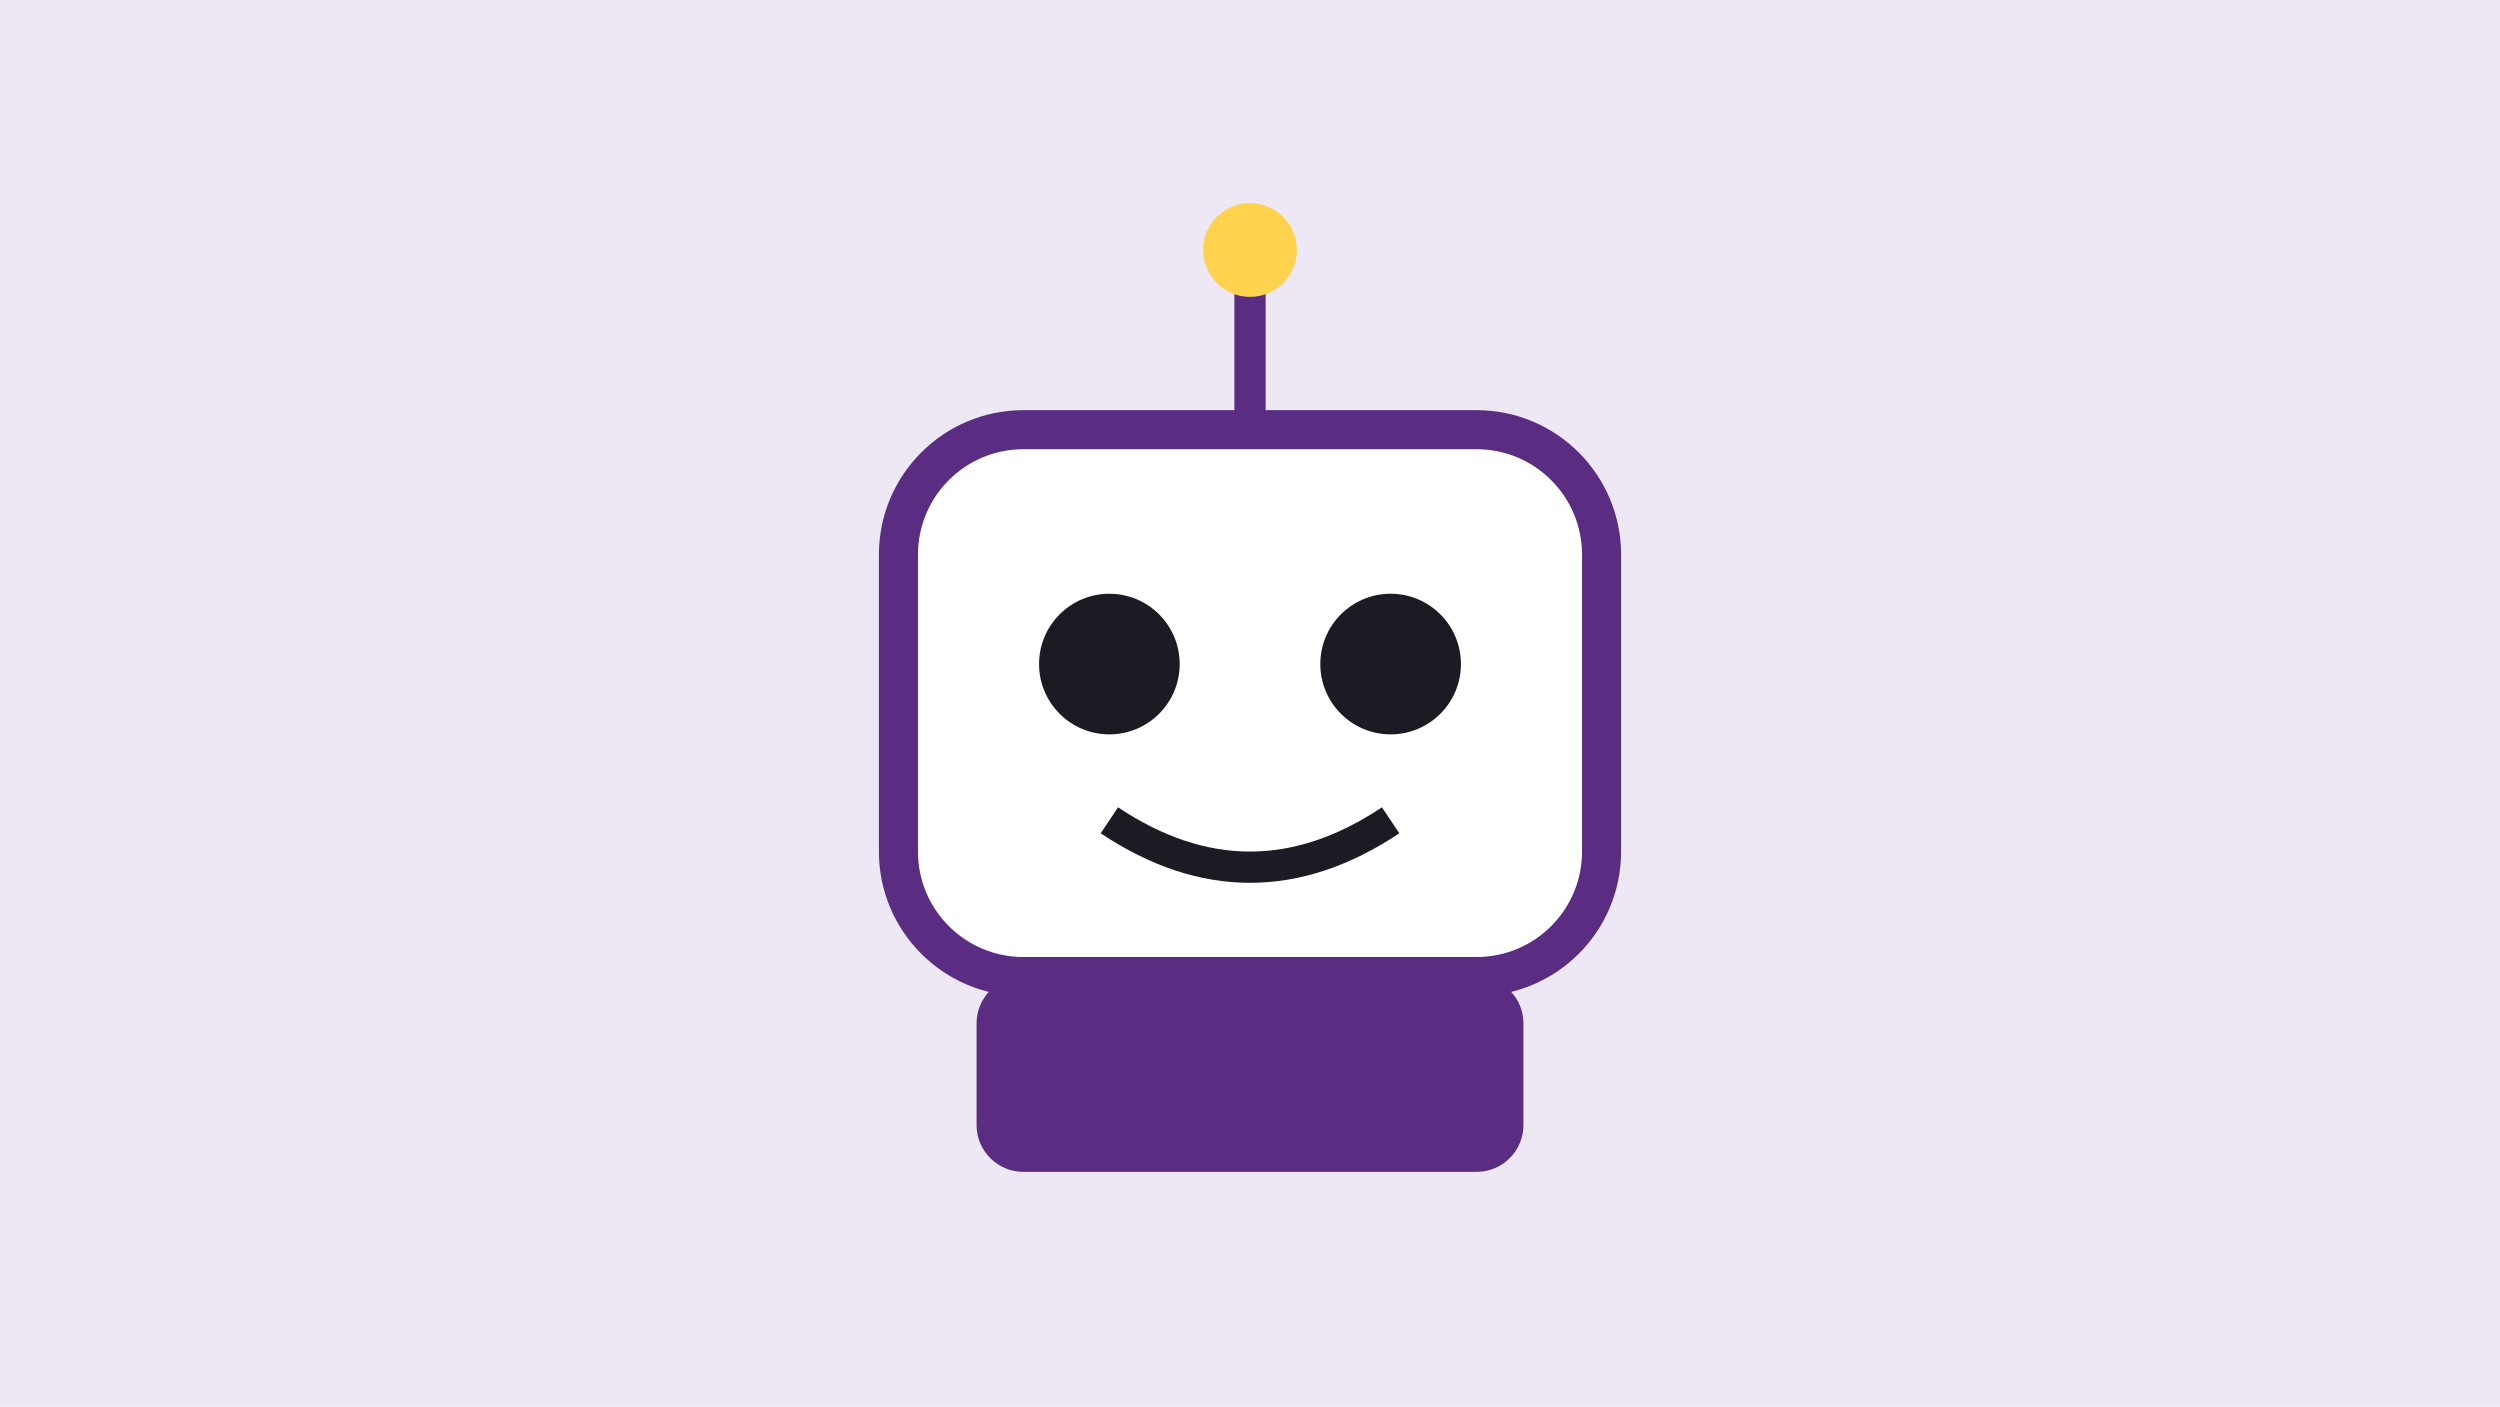
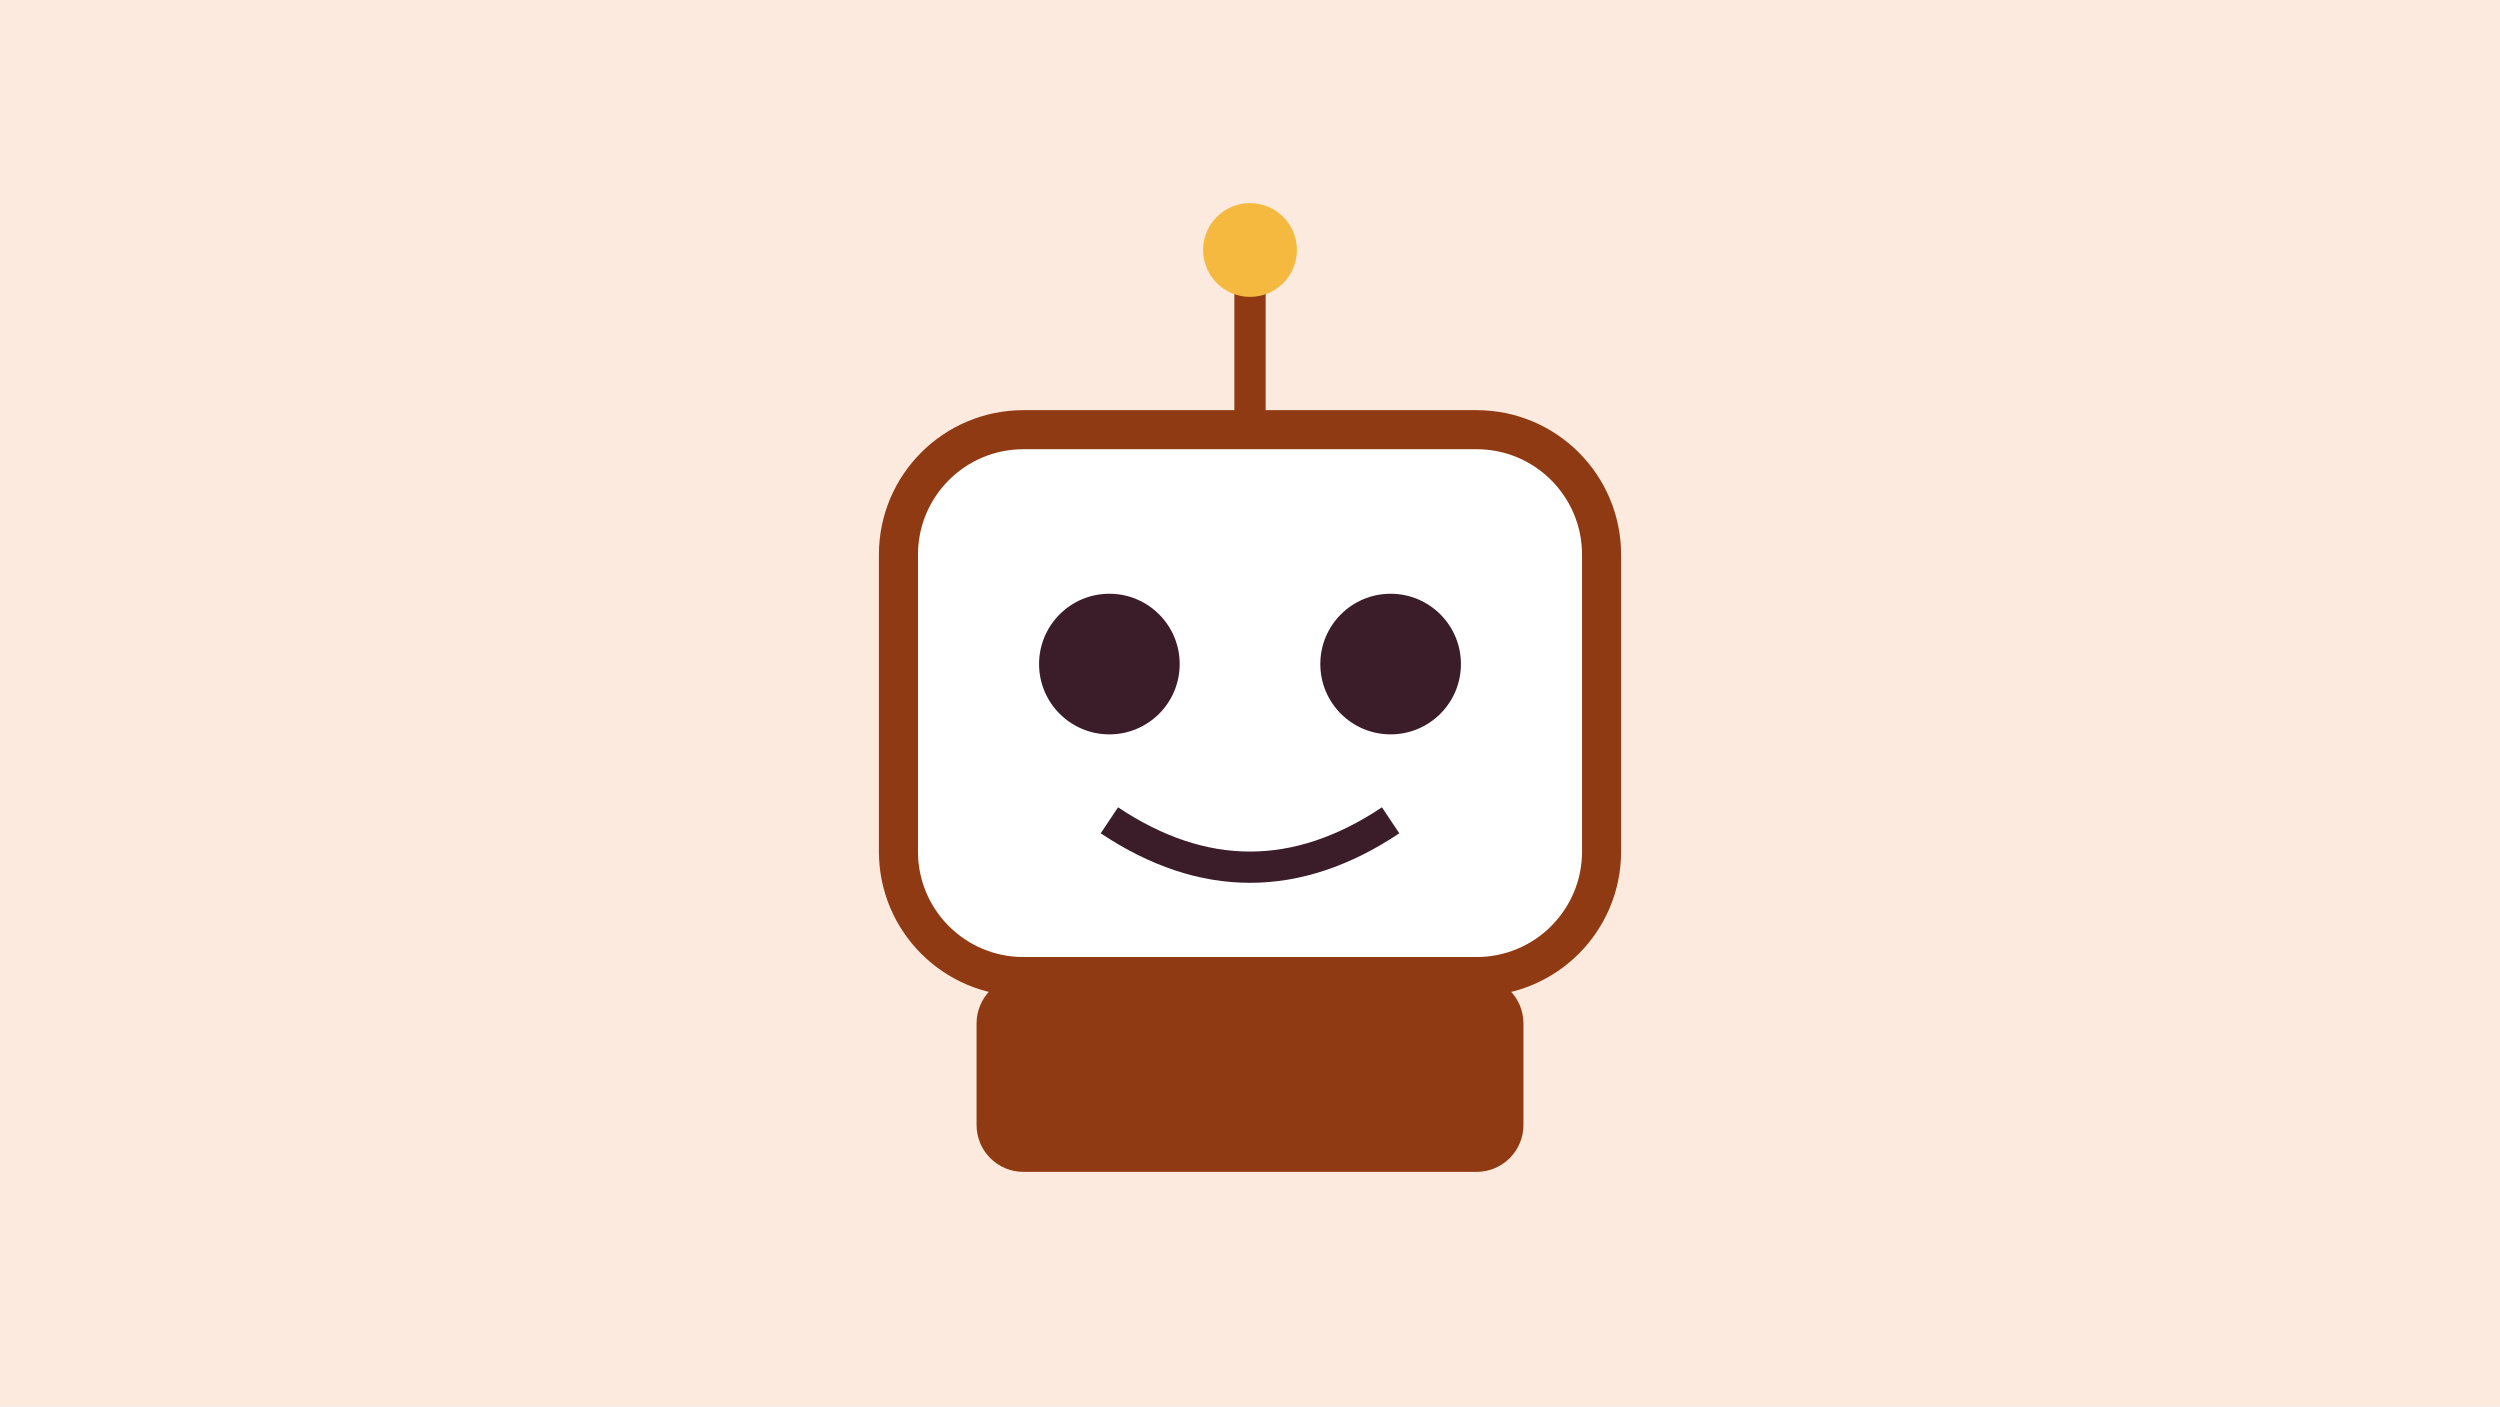
<svg xmlns="http://www.w3.org/2000/svg" viewBox="0 0 320 180" width="320" height="180">
-   <rect width="320" height="180" fill="#eee8f5" />
-   <rect x="115" y="55" width="90" height="70" rx="16" fill="#fff" stroke="#5a2d82" stroke-width="5" />
-   <circle cx="142" cy="85" r="9" fill="#1c1a22" />
-   <circle cx="178" cy="85" r="9" fill="#1c1a22" />
-   <path d="M142 105 q18 12 36 0" fill="none" stroke="#1c1a22" stroke-width="4" />
-   <line x1="160" y1="55" x2="160" y2="35" stroke="#5a2d82" stroke-width="4" />
-   <circle cx="160" cy="32" r="6" fill="#ffd34e" />
-   <rect x="125" y="125" width="70" height="25" rx="6" fill="#5a2d82" />
+   <rect width="320" height="180" fill="#fbeadd" />
+   <rect x="115" y="55" width="90" height="70" rx="16" fill="#fff" stroke="#8f3a12" stroke-width="5" />
+   <circle cx="142" cy="85" r="9" fill="#3b1d2a" />
+   <circle cx="178" cy="85" r="9" fill="#3b1d2a" />
+   <path d="M142 105 q18 12 36 0" fill="none" stroke="#3b1d2a" stroke-width="4" />
+   <line x1="160" y1="55" x2="160" y2="35" stroke="#8f3a12" stroke-width="4" />
+   <circle cx="160" cy="32" r="6" fill="#f4b93e" />
+   <rect x="125" y="125" width="70" height="25" rx="6" fill="#8f3a12" />
</svg>
